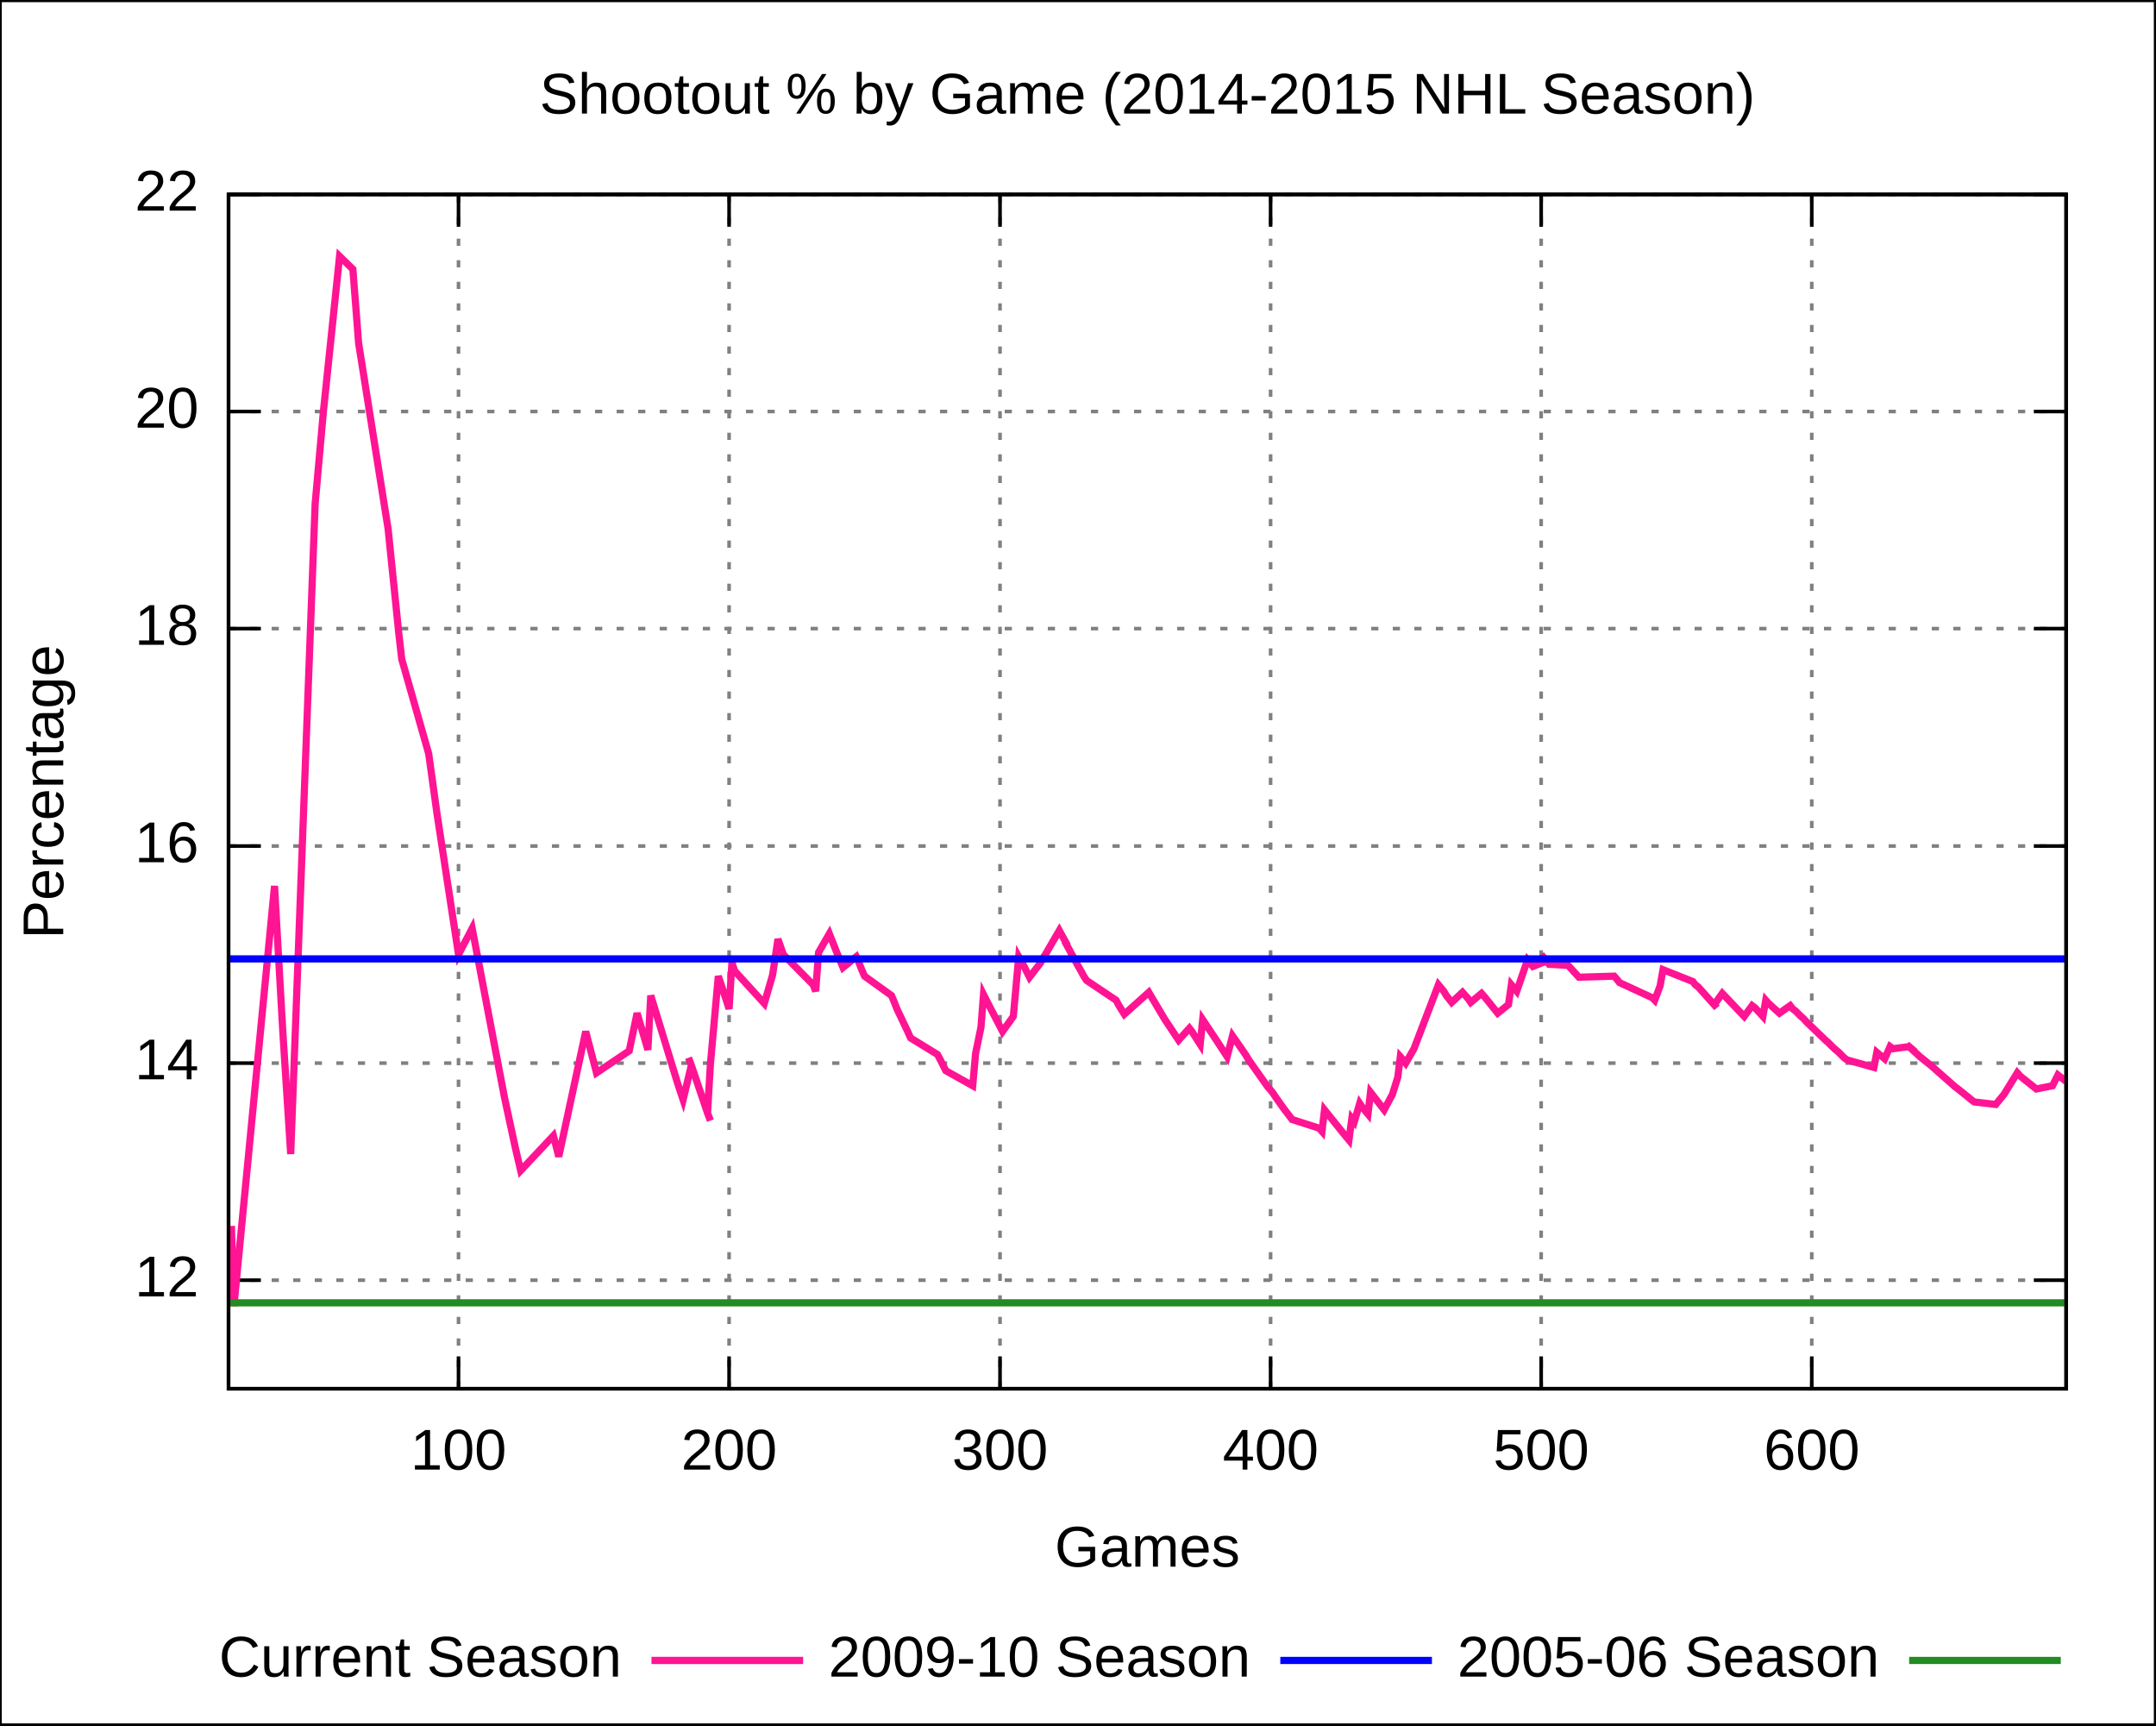
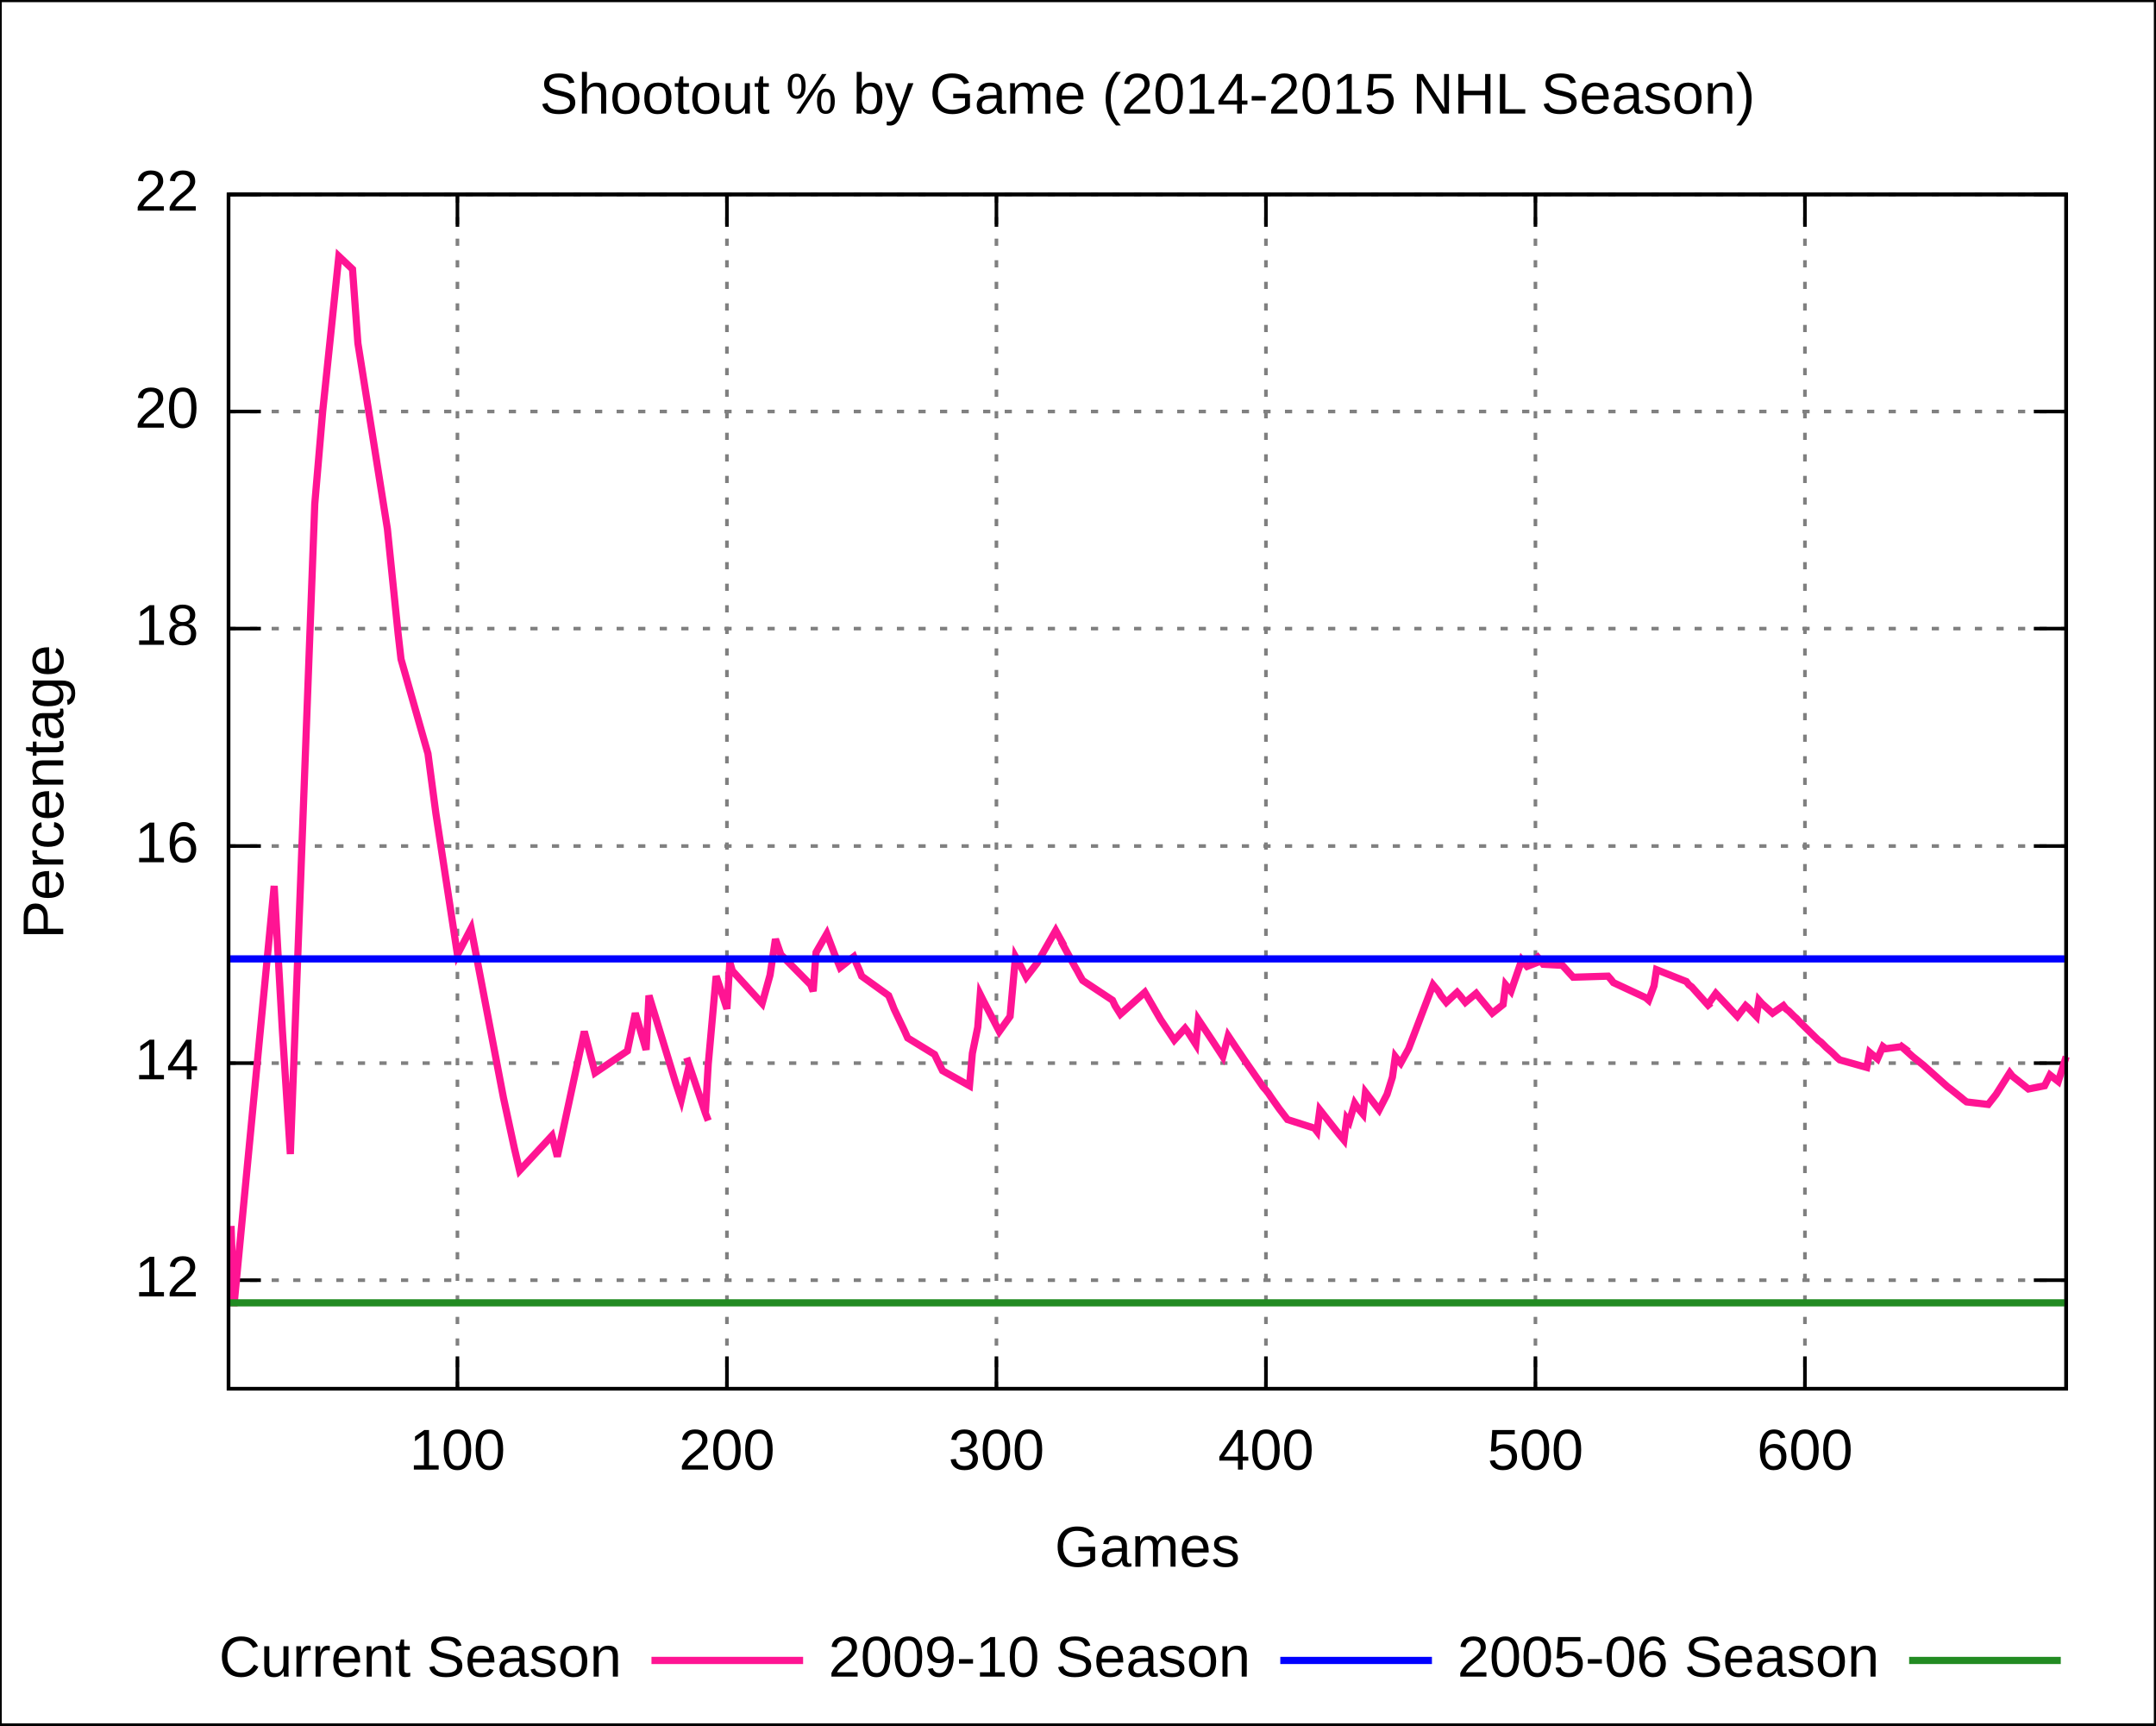
<svg xmlns="http://www.w3.org/2000/svg" xmlns:xlink="http://www.w3.org/1999/xlink" width="600" height="480" viewBox="0 0 600 480">
  <g id="gnuplot_canvas">
    <rect x="0" y="0" width="600" height="480" fill="none" />
    <defs>
      <circle id="gpDot" r="0.5" stroke-width="0.5" />
      <path id="gpPt0" stroke-width="0.222" stroke="currentColor" d="M-1,0 h2 M0,-1 v2" />
      <path id="gpPt1" stroke-width="0.222" stroke="currentColor" d="M-1,-1 L1,1 M1,-1 L-1,1" />
      <path id="gpPt2" stroke-width="0.222" stroke="currentColor" d="M-1,0 L1,0 M0,-1 L0,1 M-1,-1 L1,1 M-1,1 L1,-1" />
      <rect id="gpPt3" stroke-width="0.222" stroke="currentColor" x="-1" y="-1" width="2" height="2" />
      <rect id="gpPt4" stroke-width="0.222" stroke="currentColor" fill="currentColor" x="-1" y="-1" width="2" height="2" />
      <circle id="gpPt5" stroke-width="0.222" stroke="currentColor" cx="0" cy="0" r="1" />
      <use xlink:href="#gpPt5" id="gpPt6" fill="currentColor" stroke="none" />
      <path id="gpPt7" stroke-width="0.222" stroke="currentColor" d="M0,-1.33 L-1.33,0.67 L1.33,0.67 z" />
      <use xlink:href="#gpPt7" id="gpPt8" fill="currentColor" stroke="none" />
      <use xlink:href="#gpPt7" id="gpPt9" stroke="currentColor" transform="rotate(180)" />
      <use xlink:href="#gpPt9" id="gpPt10" fill="currentColor" stroke="none" />
      <use xlink:href="#gpPt3" id="gpPt11" stroke="currentColor" transform="rotate(45)" />
      <use xlink:href="#gpPt11" id="gpPt12" fill="currentColor" stroke="none" />
    </defs>
    <g style="fill:none; color:white; stroke:currentColor; stroke-width:1.00; stroke-linecap:butt; stroke-linejoin:miter">
</g>
    <g style="fill:none; color:black; stroke:currentColor; stroke-width:1.00; stroke-linecap:butt; stroke-linejoin:miter">
      <g style="stroke:none; shape-rendering:crispEdges">
        <polygon fill="rgb(255, 255, 255)" points="0.0,480.0 599.9,480.0 599.9,0.1 0.0,0.1 " />
      </g>
      <path stroke="black" d="M0.0,480.0 L0.0,0.1 L599.9,0.1 L599.9,480.0 L0.0,480.0  " />
    </g>
    <g style="fill:none; color:gray; stroke:currentColor; stroke-width:1.00; stroke-linecap:butt; stroke-linejoin:miter">
      <path stroke="gray" stroke-dasharray=" 2,4" class="gridline" d="M63.6,356.2 L575.0,356.2  " />
    </g>
    <g style="fill:none; color:black; stroke:currentColor; stroke-width:1.00; stroke-linecap:butt; stroke-linejoin:miter">
      <path stroke="black" d="M63.6,356.2 L72.6,356.2 M575.0,356.2 L566.0,356.2  " />
      <g transform="translate(55.3,360.7)" style="stroke:none; fill:black; font-family:Arial; font-size:12.00pt; text-anchor:end">
        <text> 12</text>
      </g>
    </g>
    <g style="fill:none; color:gray; stroke:currentColor; stroke-width:1.00; stroke-linecap:butt; stroke-linejoin:miter">
      <path stroke="gray" stroke-dasharray=" 2,4" class="gridline" d="M63.6,295.8 L575.0,295.8  " />
    </g>
    <g style="fill:none; color:black; stroke:currentColor; stroke-width:1.00; stroke-linecap:butt; stroke-linejoin:miter">
      <path stroke="black" d="M63.6,295.8 L72.6,295.8 M575.0,295.8 L566.0,295.8  " />
      <g transform="translate(55.3,300.3)" style="stroke:none; fill:black; font-family:Arial; font-size:12.00pt; text-anchor:end">
        <text> 14</text>
      </g>
    </g>
    <g style="fill:none; color:gray; stroke:currentColor; stroke-width:1.00; stroke-linecap:butt; stroke-linejoin:miter">
      <path stroke="gray" stroke-dasharray=" 2,4" class="gridline" d="M63.6,235.4 L575.0,235.4  " />
    </g>
    <g style="fill:none; color:black; stroke:currentColor; stroke-width:1.00; stroke-linecap:butt; stroke-linejoin:miter">
      <path stroke="black" d="M63.6,235.4 L72.6,235.4 M575.0,235.4 L566.0,235.4  " />
      <g transform="translate(55.3,239.9)" style="stroke:none; fill:black; font-family:Arial; font-size:12.00pt; text-anchor:end">
        <text> 16</text>
      </g>
    </g>
    <g style="fill:none; color:gray; stroke:currentColor; stroke-width:1.00; stroke-linecap:butt; stroke-linejoin:miter">
      <path stroke="gray" stroke-dasharray=" 2,4" class="gridline" d="M63.6,174.9 L575.0,174.9  " />
    </g>
    <g style="fill:none; color:black; stroke:currentColor; stroke-width:1.00; stroke-linecap:butt; stroke-linejoin:miter">
      <path stroke="black" d="M63.6,174.9 L72.6,174.9 M575.0,174.9 L566.0,174.9  " />
      <g transform="translate(55.3,179.4)" style="stroke:none; fill:black; font-family:Arial; font-size:12.00pt; text-anchor:end">
        <text> 18</text>
      </g>
    </g>
    <g style="fill:none; color:gray; stroke:currentColor; stroke-width:1.00; stroke-linecap:butt; stroke-linejoin:miter">
      <path stroke="gray" stroke-dasharray=" 2,4" class="gridline" d="M63.6,114.5 L575.0,114.5  " />
    </g>
    <g style="fill:none; color:black; stroke:currentColor; stroke-width:1.00; stroke-linecap:butt; stroke-linejoin:miter">
      <path stroke="black" d="M63.6,114.5 L72.6,114.5 M575.0,114.5 L566.0,114.5  " />
      <g transform="translate(55.3,119.0)" style="stroke:none; fill:black; font-family:Arial; font-size:12.00pt; text-anchor:end">
        <text> 20</text>
      </g>
    </g>
    <g style="fill:none; color:gray; stroke:currentColor; stroke-width:1.00; stroke-linecap:butt; stroke-linejoin:miter">
      <path stroke="gray" stroke-dasharray=" 2,4" class="gridline" d="M63.6,54.1 L575.0,54.1  " />
    </g>
    <g style="fill:none; color:black; stroke:currentColor; stroke-width:1.00; stroke-linecap:butt; stroke-linejoin:miter">
      <path stroke="black" d="M63.6,54.1 L72.6,54.1 M575.0,54.1 L566.0,54.1  " />
      <g transform="translate(55.3,58.6)" style="stroke:none; fill:black; font-family:Arial; font-size:12.00pt; text-anchor:end">
        <text> 22</text>
      </g>
    </g>
    <g style="fill:none; color:gray; stroke:currentColor; stroke-width:1.00; stroke-linecap:butt; stroke-linejoin:miter">
-       <path stroke="gray" stroke-dasharray=" 2,4" class="gridline" d="M127.6,386.4 L127.6,54.1  " />
+       <path stroke="gray" stroke-dasharray=" 2,4" class="gridline" d="M127.3,386.4 L127.3,54.1  " />
    </g>
    <g style="fill:none; color:black; stroke:currentColor; stroke-width:1.00; stroke-linecap:butt; stroke-linejoin:miter">
-       <path stroke="black" d="M127.6,386.4 L127.6,377.4 M127.6,54.1 L127.6,63.1  " />
-       <g transform="translate(127.6,408.9)" style="stroke:none; fill:black; font-family:Arial; font-size:12.00pt; text-anchor:middle">
+       <path stroke="black" d="M127.3,386.4 L127.3,377.4 M127.3,54.1 L127.3,63.1  " />
+       <g transform="translate(127.3,408.9)" style="stroke:none; fill:black; font-family:Arial; font-size:12.00pt; text-anchor:middle">
        <text> 100</text>
      </g>
    </g>
    <g style="fill:none; color:gray; stroke:currentColor; stroke-width:1.00; stroke-linecap:butt; stroke-linejoin:miter">
-       <path stroke="gray" stroke-dasharray=" 2,4" class="gridline" d="M202.9,386.4 L202.9,54.1  " />
+       <path stroke="gray" stroke-dasharray=" 2,4" class="gridline" d="M202.3,386.4 L202.3,54.1  " />
    </g>
    <g style="fill:none; color:black; stroke:currentColor; stroke-width:1.00; stroke-linecap:butt; stroke-linejoin:miter">
-       <path stroke="black" d="M202.9,386.4 L202.9,377.4 M202.9,54.1 L202.9,63.1  " />
-       <g transform="translate(202.9,408.9)" style="stroke:none; fill:black; font-family:Arial; font-size:12.00pt; text-anchor:middle">
+       <path stroke="black" d="M202.3,386.4 L202.3,377.4 M202.3,54.1 L202.3,63.1  " />
+       <g transform="translate(202.3,408.9)" style="stroke:none; fill:black; font-family:Arial; font-size:12.00pt; text-anchor:middle">
        <text> 200</text>
      </g>
    </g>
    <g style="fill:none; color:gray; stroke:currentColor; stroke-width:1.00; stroke-linecap:butt; stroke-linejoin:miter">
-       <path stroke="gray" stroke-dasharray=" 2,4" class="gridline" d="M278.3,386.4 L278.3,54.1  " />
+       <path stroke="gray" stroke-dasharray=" 2,4" class="gridline" d="M277.3,386.4 L277.3,54.1  " />
    </g>
    <g style="fill:none; color:black; stroke:currentColor; stroke-width:1.00; stroke-linecap:butt; stroke-linejoin:miter">
-       <path stroke="black" d="M278.3,386.4 L278.3,377.4 M278.3,54.1 L278.3,63.1  " />
-       <g transform="translate(278.3,408.9)" style="stroke:none; fill:black; font-family:Arial; font-size:12.00pt; text-anchor:middle">
+       <path stroke="black" d="M277.3,386.4 L277.3,377.4 M277.3,54.1 L277.3,63.1  " />
+       <g transform="translate(277.3,408.9)" style="stroke:none; fill:black; font-family:Arial; font-size:12.00pt; text-anchor:middle">
        <text> 300</text>
      </g>
    </g>
    <g style="fill:none; color:gray; stroke:currentColor; stroke-width:1.00; stroke-linecap:butt; stroke-linejoin:miter">
-       <path stroke="gray" stroke-dasharray=" 2,4" class="gridline" d="M353.6,386.4 L353.6,54.1  " />
+       <path stroke="gray" stroke-dasharray=" 2,4" class="gridline" d="M352.3,386.4 L352.3,54.1  " />
    </g>
    <g style="fill:none; color:black; stroke:currentColor; stroke-width:1.00; stroke-linecap:butt; stroke-linejoin:miter">
-       <path stroke="black" d="M353.6,386.4 L353.6,377.4 M353.6,54.1 L353.6,63.1  " />
-       <g transform="translate(353.6,408.9)" style="stroke:none; fill:black; font-family:Arial; font-size:12.00pt; text-anchor:middle">
+       <path stroke="black" d="M352.3,386.4 L352.3,377.4 M352.3,54.1 L352.3,63.1  " />
+       <g transform="translate(352.3,408.9)" style="stroke:none; fill:black; font-family:Arial; font-size:12.00pt; text-anchor:middle">
        <text> 400</text>
      </g>
    </g>
    <g style="fill:none; color:gray; stroke:currentColor; stroke-width:1.00; stroke-linecap:butt; stroke-linejoin:miter">
-       <path stroke="gray" stroke-dasharray=" 2,4" class="gridline" d="M428.9,386.4 L428.9,54.1  " />
+       <path stroke="gray" stroke-dasharray=" 2,4" class="gridline" d="M427.3,386.4 L427.3,54.1  " />
    </g>
    <g style="fill:none; color:black; stroke:currentColor; stroke-width:1.00; stroke-linecap:butt; stroke-linejoin:miter">
-       <path stroke="black" d="M428.9,386.4 L428.9,377.4 M428.9,54.1 L428.9,63.1  " />
-       <g transform="translate(428.9,408.9)" style="stroke:none; fill:black; font-family:Arial; font-size:12.00pt; text-anchor:middle">
+       <path stroke="black" d="M427.3,386.4 L427.3,377.4 M427.3,54.1 L427.3,63.1  " />
+       <g transform="translate(427.3,408.9)" style="stroke:none; fill:black; font-family:Arial; font-size:12.00pt; text-anchor:middle">
        <text> 500</text>
      </g>
    </g>
    <g style="fill:none; color:gray; stroke:currentColor; stroke-width:1.00; stroke-linecap:butt; stroke-linejoin:miter">
-       <path stroke="gray" stroke-dasharray=" 2,4" class="gridline" d="M504.2,386.4 L504.2,54.1  " />
+       <path stroke="gray" stroke-dasharray=" 2,4" class="gridline" d="M502.3,386.4 L502.3,54.1  " />
    </g>
    <g style="fill:none; color:black; stroke:currentColor; stroke-width:1.00; stroke-linecap:butt; stroke-linejoin:miter">
-       <path stroke="black" d="M504.2,386.4 L504.2,377.4 M504.2,54.1 L504.2,63.1  " />
-       <g transform="translate(504.2,408.9)" style="stroke:none; fill:black; font-family:Arial; font-size:12.00pt; text-anchor:middle">
+       <path stroke="black" d="M502.3,386.4 L502.3,377.4 M502.3,54.1 L502.3,63.1  " />
+       <g transform="translate(502.3,408.9)" style="stroke:none; fill:black; font-family:Arial; font-size:12.00pt; text-anchor:middle">
        <text> 600</text>
      </g>
      <path stroke="black" d="M63.6,54.1 L63.6,386.4 L575.0,386.4 L575.0,54.1 L63.6,54.1 Z  " />
      <g transform="translate(17.6,220.3) rotate(270)" style="stroke:none; fill:black; font-family:Arial; font-size:12.00pt; text-anchor:middle">
        <text>Percentage</text>
      </g>
      <g transform="translate(319.3,435.9)" style="stroke:none; fill:black; font-family:Arial; font-size:12.00pt; text-anchor:middle">
        <text>Games</text>
      </g>
      <g transform="translate(319.3,31.6)" style="stroke:none; fill:black; font-family:Arial; font-size:12.00pt; text-anchor:middle">
        <text>Shootout % by Game (2014-2015 NHL Season)</text>
      </g>
    </g>
    <g id="gnuplot_plot_1">
      <g style="fill:none; color:white; stroke:black; stroke-width:2.00; stroke-linecap:butt; stroke-linejoin:miter">
</g>
      <g style="fill:none; color:red; stroke:currentColor; stroke-width:2.00; stroke-linecap:butt; stroke-linejoin:miter">
        <g transform="translate(173.0,466.5)" style="stroke:none; fill:black; font-family:Arial; font-size:12.00pt; text-anchor:end">
          <text>Current Season</text>
        </g>
-         <path stroke="rgb(255,  20, 147)" d="M181.3,462.0 L223.5,462.0 M64.4,341.1 L65.1,363.4 L76.4,246.5 L78.7,287.0 L80.9,321.1 L87.7,140.2    L90.0,114.5 L94.5,71.3 L98.2,74.9 L99.8,95.5 L108.0,147.1 L111.0,176.4 L111.8,183.4 L119.3,209.7    L121.6,226.3 L127.6,265.6 L131.4,258.3 L140.4,305.4 L143.4,319.3 L144.9,325.7 L154.0,316.0 L155.5,321.8    L163.0,287.0 L166.0,298.5 L175.1,292.4 L177.3,281.9 L178.8,287.0 L179.6,289.7 L180.3,292.1 L181.1,277.0    L188.6,301.5 L190.1,306.0 L192.4,296.4 L191.6,294.3 L192.4,296.4 L196.9,309.7 L197.7,311.8 L196.9,309.7    L197.7,296.1 L199.9,271.6 L201.4,276.1 L202.9,280.7 L203.7,267.7 L204.4,270.1 L212.7,279.2 L215.0,271.3    L216.5,261.3 L218.0,265.6 L226.3,274.0 L227.0,275.8 L227.8,265.0 L230.8,259.8 L233.1,265.6 L234.6,269.2    L238.3,266.2 L239.1,268.0 L239.8,269.8 L240.6,271.6 L248.1,277.0 L248.9,278.9 L249.6,280.7 L252.6,287.0    L253.4,288.8 L260.9,293.4 L261.7,294.9 L263.2,297.9 L270.7,302.1 L271.5,293.1 L273.0,285.8 L273.7,276.7    L274.5,278.3 L279.0,287.0 L282.0,282.8 L283.5,266.2 L285.0,268.9 L286.5,271.9 L289.5,268.0 L294.8,258.9    L297.1,263.1 L296.3,261.9 L300.1,268.9 L300.8,270.1 L301.6,271.6 L302.4,272.8 L310.6,278.3 L311.4,279.8    L312.9,282.2 L319.7,276.1 L320.4,277.3 L324.2,283.7 L328.0,289.4 L331.0,286.1 L331.7,287.0 L334.0,290.6    L334.7,283.7 L338.5,289.4 L341.5,294.0 L343.0,288.2 L345.3,291.5 L346.8,293.7 L347.5,294.9 L352.8,302.4    L353.6,303.3 L354.3,304.2 L355.1,305.4 L357.3,308.5 L359.6,311.5 L367.1,313.9 L367.9,314.8 L368.6,308.8    L373.9,315.4 L375.4,317.2 L376.2,311.2 L376.9,312.1 L378.4,307.0 L379.2,308.2 L380.7,310.0 L381.4,303.9    L385.2,308.8 L387.5,304.5 L389.0,299.7 L389.7,294.0 L390.5,294.9 L391.2,295.8 L393.5,291.8 L400.3,274.0    L401.8,275.8 L402.5,277.0 L404.0,278.9 L407.0,276.1 L407.8,277.0 L408.6,277.9 L409.3,278.9 L412.3,276.4    L413.1,277.3 L416.8,281.9 L419.8,279.5 L420.6,274.0 L422.1,275.8 L425.1,267.1 L426.6,268.9 L430.4,267.4    L429.6,266.5 L428.9,265.6 L430.4,267.4 L431.1,268.3 L436.4,268.6 L439.4,271.9 L449.2,271.6 L450.0,272.5    L450.7,273.4 L459.8,277.6 L460.5,278.3 L462.0,274.3 L462.8,269.8 L471.1,273.1 L471.8,274.0 L472.6,274.6    L477.8,280.4 L477.1,279.5 L479.3,276.4 L485.4,282.8 L487.6,279.8 L488.4,280.4 L490.6,282.8 L491.4,278.3    L492.2,279.2 L495.2,281.9 L498.2,279.8 L498.9,280.7 L499.7,281.3 L501.2,282.8 L501.9,283.4 L502.7,284.3    L508.0,289.4 L508.7,290.0 L510.2,291.5 L511.7,292.8 L513.2,294.3 L514.0,294.9 L521.5,297.0 L522.3,292.8    L523.0,293.4 L523.8,294.0 L524.5,294.6 L526.0,291.2 L526.8,291.8 L531.3,291.2 L530.6,290.6 L534.3,294.0    L537.3,296.4 L544.1,302.4 L544.9,303.0 L547.9,305.4 L548.6,306.0 L549.4,306.6 L555.4,307.3 L557.7,304.5    L561.4,298.5 L562.2,299.4 L565.2,301.8 L566.7,303.0 L571.2,302.1 L572.7,299.1 L575.0,300.9  " />
+         <path stroke="rgb(255,  20, 147)" d="M181.3,462.0 L223.5,462.0 M64.3,341.1 L65.1,363.4 L76.3,246.5 L78.6,287.0 L80.8,321.1 L87.6,140.2    L89.8,114.5 L94.3,71.3 L98.1,74.9 L99.6,95.5 L107.8,147.1 L110.8,176.4 L111.6,183.4 L119.1,209.7    L121.3,226.3 L127.3,265.6 L131.1,258.3 L140.1,305.4 L143.1,319.3 L144.6,325.7 L153.6,316.0 L155.1,321.8    L162.6,287.0 L165.6,298.5 L174.6,292.4 L176.8,281.9 L178.3,287.0 L179.1,289.7 L179.8,292.1 L180.6,277.0    L188.1,301.5 L189.6,306.0 L191.8,296.4 L191.1,294.3 L191.8,296.4 L196.3,309.7 L197.1,311.8 L196.3,309.7    L197.1,296.1 L199.3,271.6 L200.8,276.1 L202.3,280.7 L203.1,267.7 L203.8,270.1 L212.1,279.2 L214.3,271.3    L215.8,261.3 L217.3,265.6 L225.6,274.0 L226.3,275.8 L227.1,265.0 L230.1,259.8 L232.3,265.6 L233.8,269.2    L237.6,266.2 L238.3,268.0 L239.1,269.8 L239.8,271.6 L247.3,277.0 L248.1,278.9 L248.8,280.7 L251.8,287.0    L252.6,288.8 L260.1,293.4 L260.8,294.9 L262.3,297.9 L269.8,302.1 L270.6,293.1 L272.1,285.8 L272.8,276.7    L273.6,278.3 L278.1,287.0 L281.1,282.8 L282.6,266.2 L284.1,268.9 L285.6,271.9 L288.6,268.0 L293.8,258.9    L296.1,263.1 L295.3,261.9 L299.1,268.9 L299.8,270.1 L300.6,271.6 L301.3,272.8 L309.6,278.3 L310.3,279.8    L311.8,282.2 L318.6,276.1 L319.3,277.3 L323.0,283.7 L326.8,289.4 L329.8,286.1 L330.5,287.0 L332.8,290.6    L333.5,283.7 L337.3,289.4 L340.3,294.0 L341.8,288.2 L344.0,291.5 L345.5,293.7 L346.3,294.9 L351.5,302.4    L352.3,303.3 L353.0,304.2 L353.8,305.4 L356.0,308.5 L358.3,311.5 L365.8,313.9 L366.5,314.8 L367.3,308.8    L372.5,315.4 L374.0,317.2 L374.8,311.2 L375.5,312.1 L377.0,307.0 L377.8,308.2 L379.3,310.0 L380.0,303.9    L383.8,308.8 L386.0,304.5 L387.5,299.7 L388.3,294.0 L389.0,294.9 L389.8,295.8 L392.0,291.8 L398.8,274.0    L400.3,275.8 L401.0,277.0 L402.5,278.9 L405.5,276.1 L406.3,277.0 L407.0,277.9 L407.8,278.9 L410.8,276.4    L411.5,277.3 L415.3,281.9 L418.3,279.5 L419.0,274.0 L420.5,275.8 L423.5,267.1 L425.0,268.9 L428.8,267.4    L428.0,266.5 L427.3,265.6 L428.8,267.4 L429.5,268.3 L434.8,268.6 L437.8,271.9 L447.5,271.6 L448.3,272.5    L449.0,273.4 L458.0,277.6 L458.8,278.3 L460.3,274.3 L461.0,269.8 L469.3,273.1 L470.0,274.0 L470.8,274.6    L476.0,280.4 L475.3,279.5 L477.5,276.4 L483.5,282.8 L485.8,279.8 L486.5,280.4 L488.8,282.8 L489.5,278.3    L490.3,279.2 L493.3,281.9 L496.3,279.8 L497.0,280.7 L497.8,281.3 L499.3,282.8 L500.0,283.4 L500.8,284.3    L506.0,289.4 L506.8,290.0 L508.3,291.5 L509.8,292.8 L511.3,294.3 L512.0,294.9 L519.5,297.0 L520.3,292.8    L521.0,293.4 L521.8,294.0 L522.5,294.6 L524.0,291.2 L524.8,291.8 L529.3,291.2 L528.5,290.6 L532.3,294.0    L535.3,296.4 L542.0,302.4 L542.8,303.0 L545.8,305.4 L546.5,306.0 L547.3,306.6 L553.3,307.3 L555.5,304.5    L559.3,298.5 L560.0,299.4 L563.0,301.8 L564.5,303.0 L569.0,302.1 L570.5,299.1 L572.8,300.9 L575.0,294.0     " />
      </g>
    </g>
    <g id="gnuplot_plot_2">
      <g style="fill:none; color:green; stroke:currentColor; stroke-width:2.00; stroke-linecap:butt; stroke-linejoin:miter">
        <g transform="translate(348.0,466.5)" style="stroke:none; fill:black; font-family:Arial; font-size:12.00pt; text-anchor:end">
          <text>2009-10 Season</text>
        </g>
        <path stroke="rgb(  0,   0, 255)" d="M356.3,462.0 L398.5,462.0 M63.6,266.8 L68.8,266.8 L73.9,266.8 L79.1,266.8 L84.3,266.8 L89.4,266.8    L94.6,266.8 L99.8,266.8 L104.9,266.8 L110.1,266.8 L115.3,266.8 L120.4,266.8 L125.6,266.8 L130.8,266.8    L135.9,266.8 L141.1,266.8 L146.3,266.8 L151.4,266.8 L156.6,266.8 L161.7,266.8 L166.9,266.8 L172.1,266.8    L177.2,266.8 L182.4,266.8 L187.6,266.8 L192.7,266.8 L197.9,266.8 L203.1,266.8 L208.2,266.8 L213.4,266.8    L218.6,266.8 L223.7,266.8 L228.9,266.8 L234.1,266.8 L239.2,266.8 L244.4,266.8 L249.6,266.8 L254.7,266.8    L259.9,266.8 L265.1,266.8 L270.2,266.8 L275.4,266.8 L280.6,266.8 L285.7,266.8 L290.9,266.8 L296.1,266.8    L301.2,266.8 L306.4,266.8 L311.6,266.8 L316.7,266.8 L321.9,266.8 L327.0,266.8 L332.2,266.8 L337.4,266.8    L342.5,266.8 L347.7,266.8 L352.9,266.8 L358.0,266.8 L363.2,266.8 L368.4,266.8 L373.5,266.8 L378.7,266.8    L383.9,266.8 L389.0,266.8 L394.2,266.8 L399.4,266.8 L404.5,266.8 L409.7,266.8 L414.9,266.8 L420.0,266.8    L425.2,266.8 L430.4,266.8 L435.5,266.8 L440.7,266.8 L445.9,266.8 L451.0,266.8 L456.2,266.8 L461.4,266.8    L466.5,266.8 L471.7,266.8 L476.9,266.8 L482.0,266.8 L487.2,266.8 L492.3,266.8 L497.5,266.8 L502.7,266.8    L507.8,266.8 L513.0,266.8 L518.2,266.8 L523.3,266.8 L528.5,266.8 L533.7,266.8 L538.8,266.8 L544.0,266.8    L549.2,266.8 L554.3,266.8 L559.5,266.8 L564.7,266.8 L569.8,266.8 L575.0,266.8  " />
      </g>
    </g>
    <g id="gnuplot_plot_3">
      <g style="fill:none; color:blue; stroke:currentColor; stroke-width:2.00; stroke-linecap:butt; stroke-linejoin:miter">
        <g transform="translate(523.0,466.5)" style="stroke:none; fill:black; font-family:Arial; font-size:12.00pt; text-anchor:end">
          <text>2005-06 Season</text>
        </g>
        <path stroke="rgb( 34, 139,  34)" d="M531.3,462.0 L573.5,462.0 M63.6,362.5 L68.8,362.5 L73.9,362.5 L79.1,362.5 L84.3,362.5 L89.4,362.5    L94.6,362.5 L99.8,362.5 L104.9,362.5 L110.1,362.5 L115.3,362.5 L120.4,362.5 L125.6,362.5 L130.8,362.5    L135.9,362.5 L141.1,362.5 L146.3,362.5 L151.4,362.5 L156.6,362.5 L161.7,362.5 L166.9,362.5 L172.1,362.5    L177.2,362.5 L182.4,362.5 L187.6,362.5 L192.7,362.5 L197.9,362.5 L203.1,362.5 L208.2,362.5 L213.4,362.5    L218.6,362.5 L223.7,362.5 L228.9,362.5 L234.1,362.5 L239.2,362.5 L244.4,362.5 L249.6,362.5 L254.7,362.5    L259.9,362.5 L265.1,362.5 L270.2,362.5 L275.4,362.5 L280.6,362.5 L285.7,362.5 L290.9,362.5 L296.1,362.5    L301.2,362.5 L306.4,362.5 L311.6,362.5 L316.7,362.5 L321.9,362.5 L327.0,362.5 L332.2,362.5 L337.4,362.5    L342.5,362.5 L347.7,362.5 L352.9,362.5 L358.0,362.5 L363.2,362.5 L368.4,362.5 L373.5,362.5 L378.7,362.5    L383.9,362.5 L389.0,362.5 L394.2,362.5 L399.4,362.5 L404.5,362.5 L409.7,362.5 L414.9,362.5 L420.0,362.5    L425.2,362.5 L430.4,362.5 L435.5,362.5 L440.7,362.5 L445.9,362.5 L451.0,362.5 L456.2,362.5 L461.4,362.5    L466.5,362.5 L471.7,362.5 L476.9,362.5 L482.0,362.5 L487.2,362.5 L492.3,362.5 L497.5,362.5 L502.7,362.5    L507.8,362.5 L513.0,362.5 L518.2,362.5 L523.3,362.5 L528.5,362.5 L533.7,362.5 L538.8,362.5 L544.0,362.5    L549.2,362.5 L554.3,362.5 L559.5,362.5 L564.7,362.5 L569.8,362.5 L575.0,362.5  " />
      </g>
    </g>
    <g style="fill:none; color:white; stroke:rgb( 34, 139,  34); stroke-width:1.00; stroke-linecap:butt; stroke-linejoin:miter">
</g>
    <g style="fill:none; color:black; stroke:currentColor; stroke-width:1.00; stroke-linecap:butt; stroke-linejoin:miter">
      <path stroke="black" d="M63.6,54.1 L63.6,386.4 L575.0,386.4 L575.0,54.1 L63.6,54.1 Z  " />
    </g>
  </g>
</svg>
